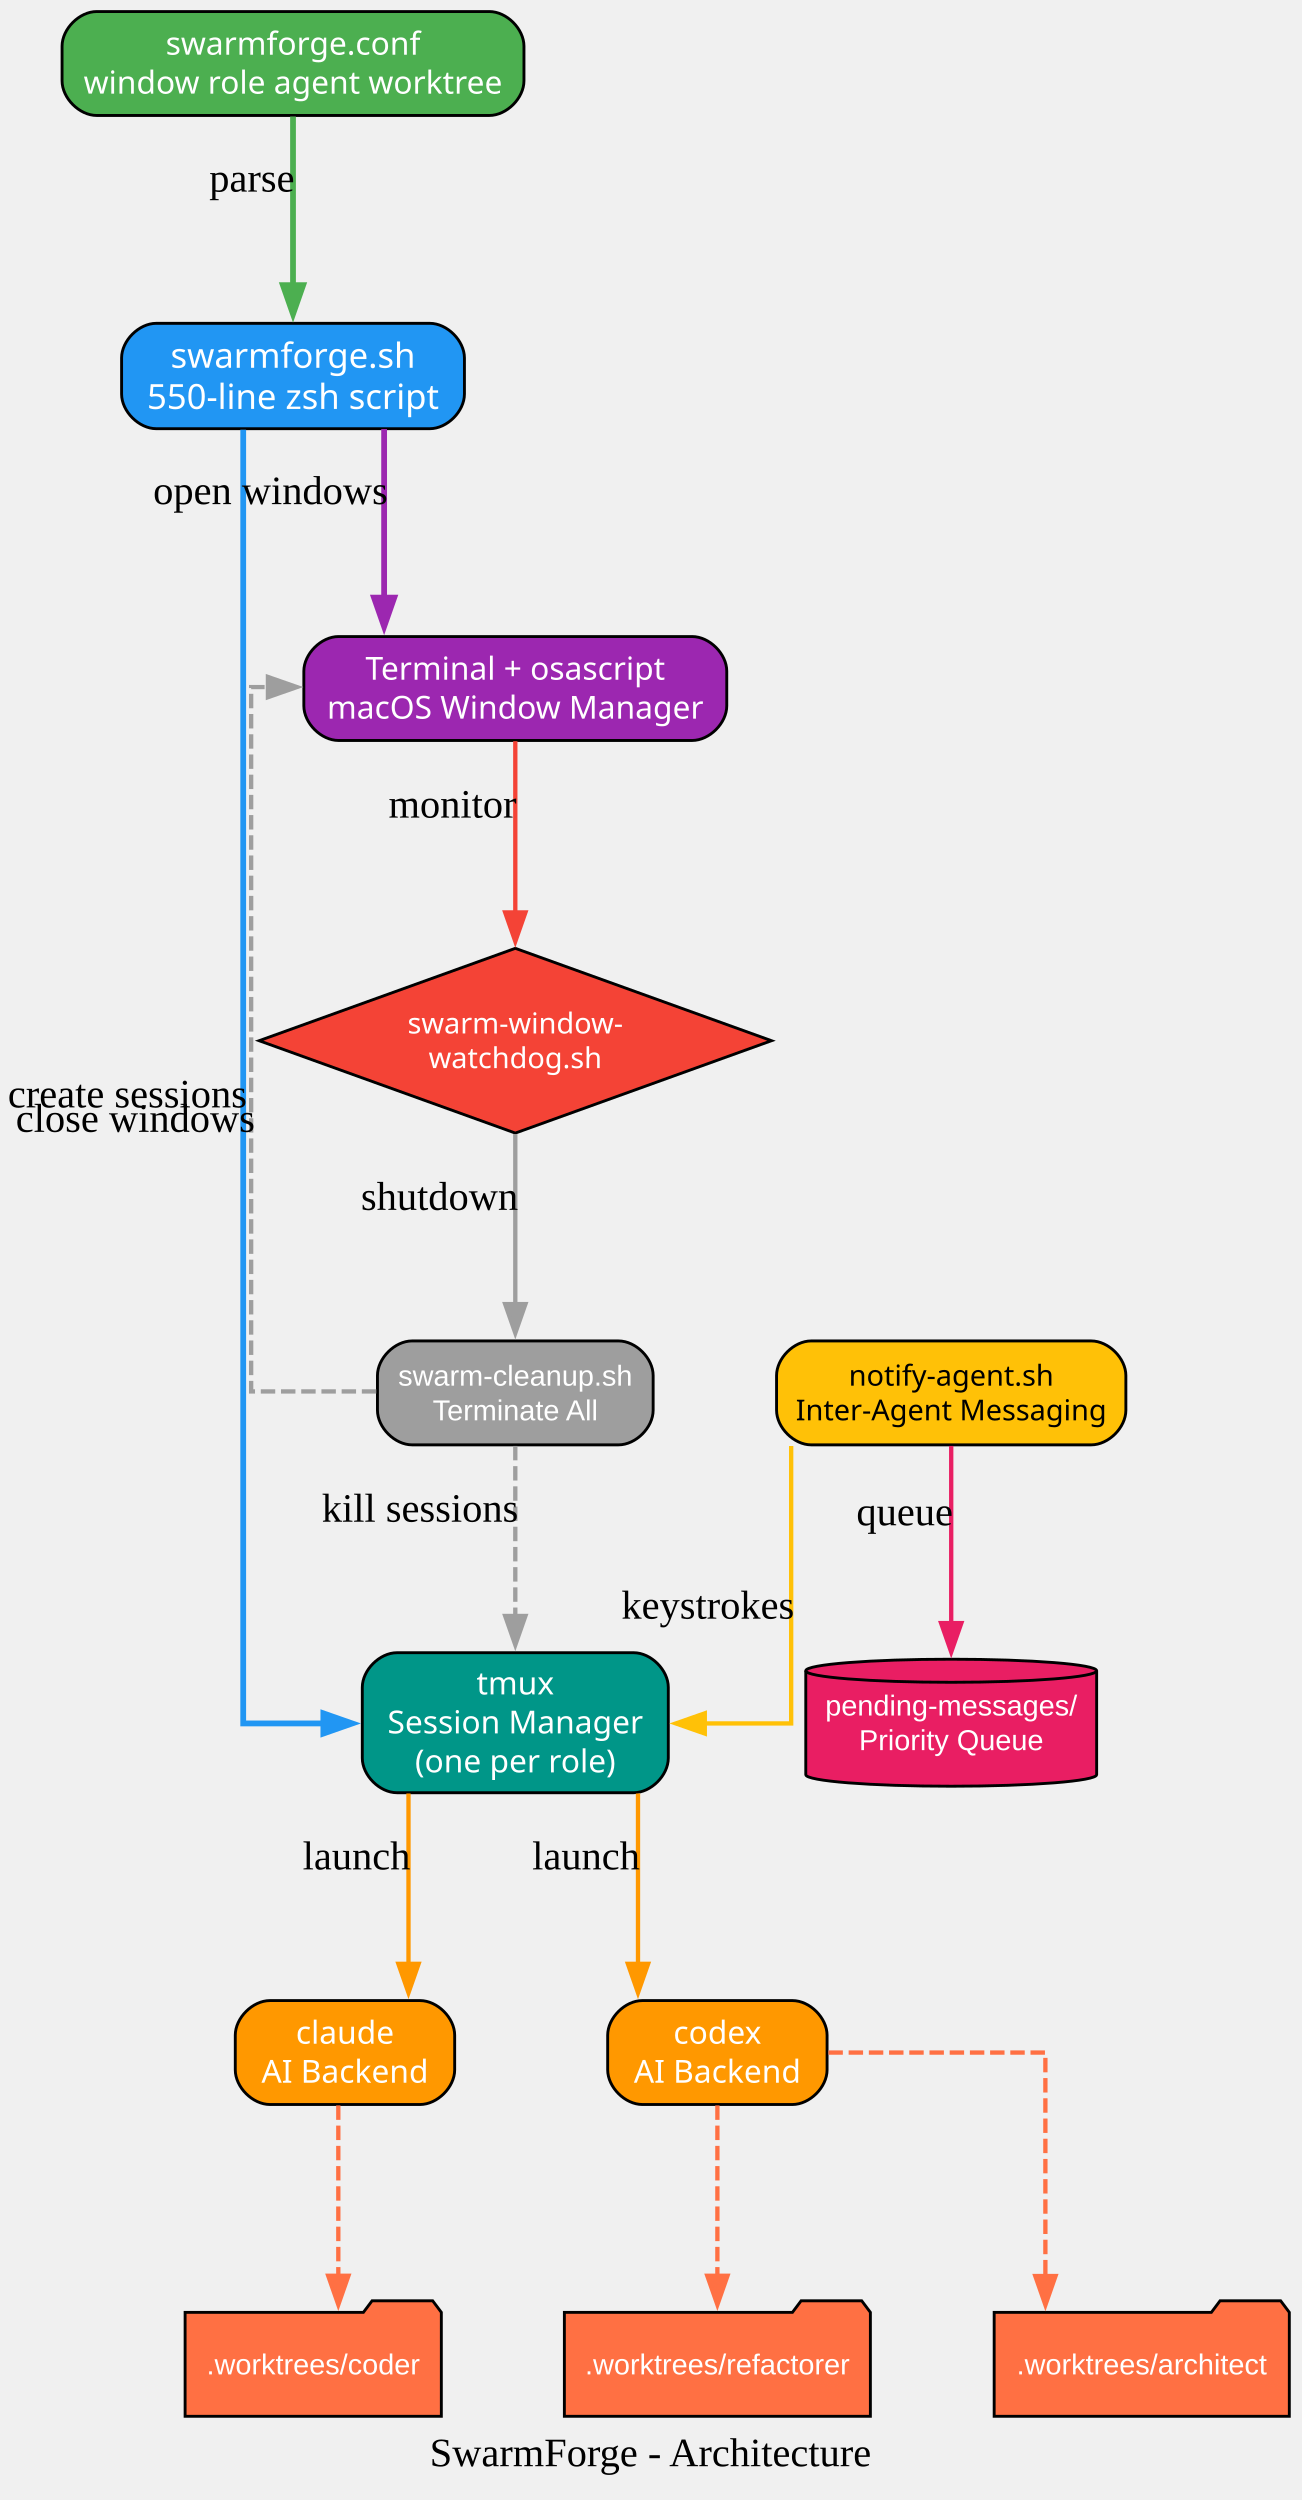
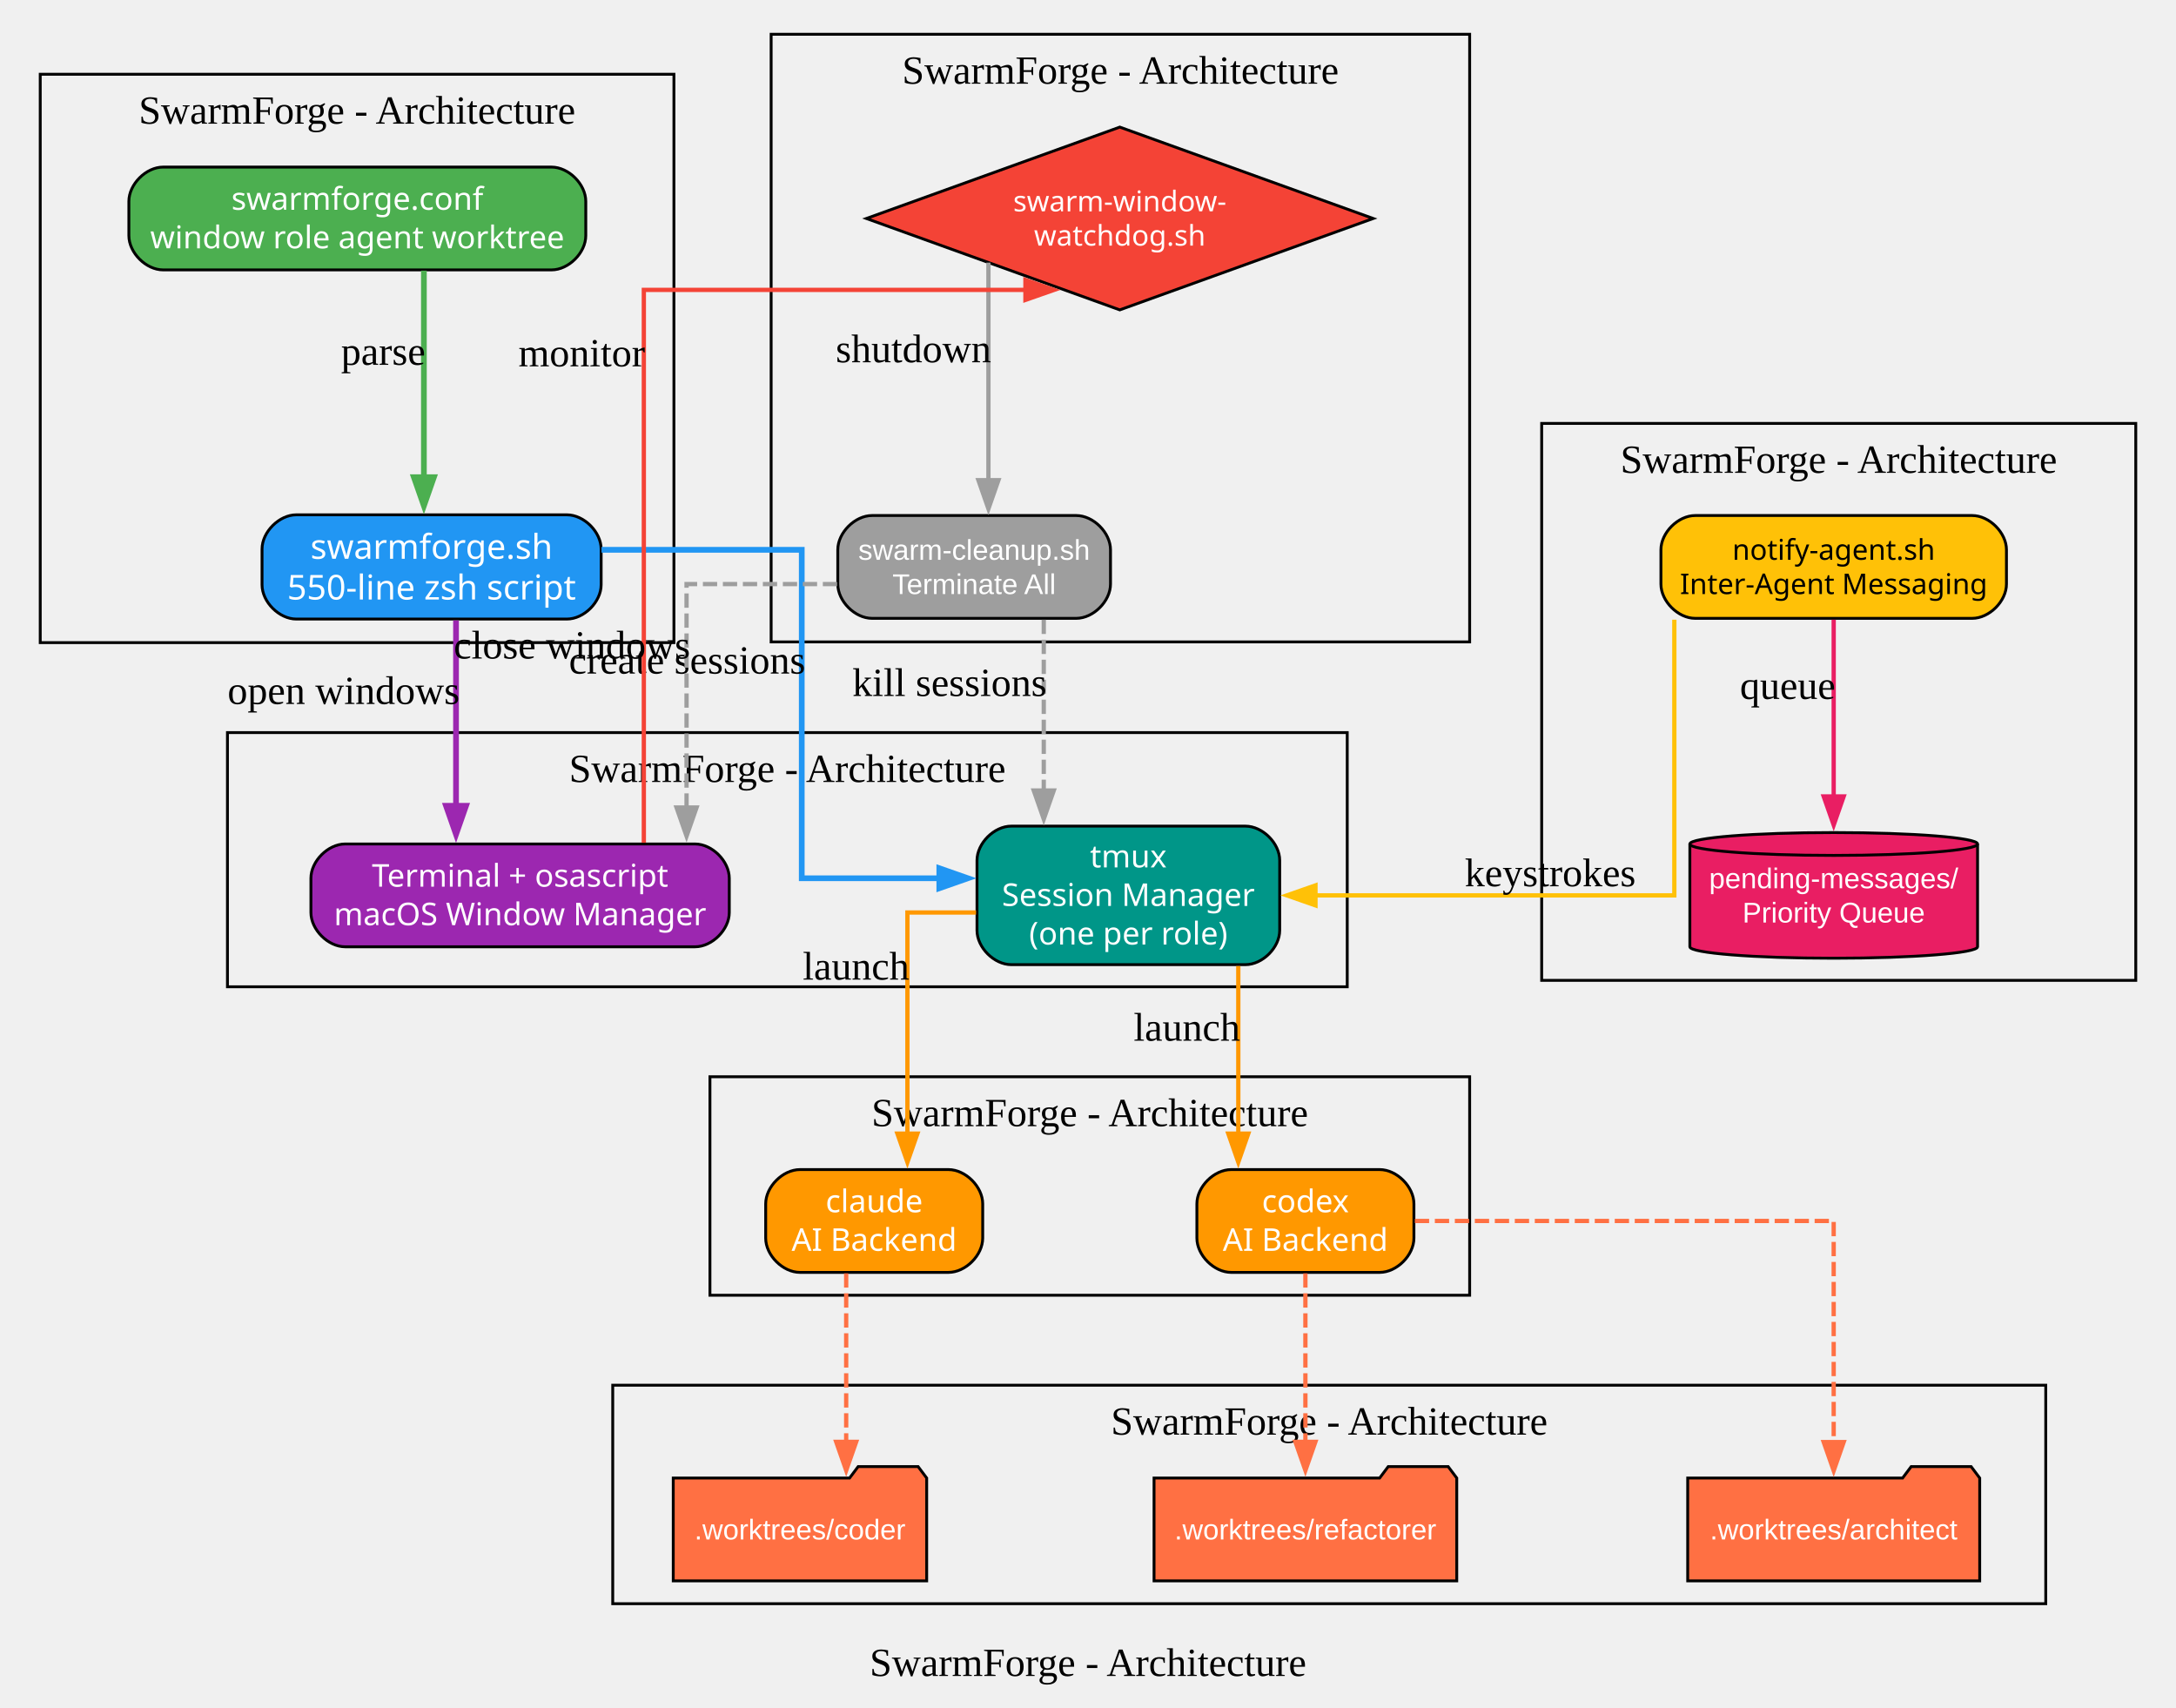
- <svg xmlns="http://www.w3.org/2000/svg" width="451.00" height="866.00" viewBox="0.00 0.00 451.00 866.00">
-   <g id="graph0" class="graph" transform="scale(1 1) rotate(0) translate(4 861.5)">
-     <text xml:space="preserve" text-anchor="middle" x="221.31" y="-7.2" font-family="Times New Roman,serif" font-size="14.00">SwarmForge - Architecture</text>
+ <svg xmlns="http://www.w3.org/2000/svg" width="762pt" height="598pt" viewBox="0.00 0.00 762.00 598.00">
+   <g id="graph0" class="graph" transform="scale(1 1) rotate(0) translate(4 594)">
+     <text xml:space="preserve" text-anchor="middle" x="377" y="-7.2" font-family="Times New Roman,serif" font-size="14.00">SwarmForge - Architecture</text>
+     <g id="clust1" class="cluster">
+       <polygon fill="none" stroke="black" points="10.09,-369 10.09,-568 232,-568 232,-369 10.09,-369" />
+       <text xml:space="preserve" text-anchor="middle" x="121.04" y="-550.7" font-family="Times New Roman,serif" font-size="14.00">SwarmForge - Architecture</text>
+     </g>
+     <g id="clust2" class="cluster">
+       <polygon fill="none" stroke="black" points="75.65,-248.5 75.65,-337.5 467.78,-337.5 467.78,-248.5 75.65,-248.5" />
+       <text xml:space="preserve" text-anchor="middle" x="271.72" y="-320.2" font-family="Times New Roman,serif" font-size="14.00">SwarmForge - Architecture</text>
+     </g>
+     <g id="clust3" class="cluster">
+       <polygon fill="none" stroke="black" points="244.61,-140.5 244.61,-217 510.65,-217 510.65,-140.5 244.61,-140.5" />
+       <text xml:space="preserve" text-anchor="middle" x="377.63" y="-199.7" font-family="Times New Roman,serif" font-size="14.00">SwarmForge - Architecture</text>
+     </g>
+     <g id="clust4" class="cluster">
+       <polygon fill="none" stroke="black" points="210.57,-32.5 210.57,-109 712.39,-109 712.39,-32.5 210.57,-32.5" />
+       <text xml:space="preserve" text-anchor="middle" x="461.48" y="-91.7" font-family="Times New Roman,serif" font-size="14.00">SwarmForge - Architecture</text>
+     </g>
+     <g id="clust5" class="cluster">
+       <polygon fill="none" stroke="black" points="535.87,-250.75 535.87,-445.75 743.91,-445.75 743.91,-250.75 535.87,-250.75" />
+       <text xml:space="preserve" text-anchor="middle" x="639.89" y="-428.45" font-family="Times New Roman,serif" font-size="14.00">SwarmForge - Architecture</text>
+     </g>
+     <g id="clust6" class="cluster">
+       <polygon fill="none" stroke="black" points="266.04,-369.25 266.04,-582 510.65,-582 510.65,-369.25 266.04,-369.25" />
+       <text xml:space="preserve" text-anchor="middle" x="388.35" y="-564.7" font-family="Times New Roman,serif" font-size="14.00">SwarmForge - Architecture</text>
+     </g>
    <g id="node1" class="node">
-       <path fill="#4caf50" stroke="black" d="M165.5,-857.5C165.5,-857.5 29.5,-857.5 29.5,-857.5 23.5,-857.5 17.5,-851.5 17.5,-845.5 17.5,-845.5 17.5,-833.5 17.5,-833.5 17.5,-827.5 23.5,-821.5 29.5,-821.5 29.5,-821.5 165.5,-821.5 165.5,-821.5 171.5,-821.5 177.5,-827.5 177.5,-833.5 177.5,-833.5 177.5,-845.5 177.5,-845.5 177.5,-851.5 171.5,-857.5 165.5,-857.5" />
-       <text xml:space="preserve" text-anchor="middle" x="97.5" y="-842.55" font-family="Arial Bold" font-size="11.00" fill="white">swarmforge.conf</text>
-       <text xml:space="preserve" text-anchor="middle" x="97.5" y="-829.05" font-family="Arial Bold" font-size="11.00" fill="white">window role agent worktree</text>
+       <path fill="#4caf50" stroke="black" d="M189.13,-535.5C189.13,-535.5 53.13,-535.5 53.13,-535.5 47.13,-535.5 41.13,-529.5 41.13,-523.5 41.13,-523.5 41.13,-511.5 41.13,-511.5 41.13,-505.5 47.13,-499.5 53.13,-499.5 53.13,-499.5 189.13,-499.5 189.13,-499.5 195.13,-499.5 201.13,-505.5 201.13,-511.5 201.13,-511.5 201.13,-523.5 201.13,-523.5 201.13,-529.5 195.13,-535.5 189.13,-535.5" />
+       <text xml:space="preserve" text-anchor="middle" x="121.13" y="-520.55" font-family="Arial Bold" font-size="11.00" fill="white">swarmforge.conf</text>
+       <text xml:space="preserve" text-anchor="middle" x="121.13" y="-507.05" font-family="Arial Bold" font-size="11.00" fill="white">window role agent worktree</text>
+     </g>
+     <g id="node7" class="node">
+       <path fill="#2196f3" stroke="black" d="M194.51,-413.75C194.51,-413.75 99.76,-413.75 99.76,-413.75 93.76,-413.75 87.76,-407.75 87.76,-401.75 87.76,-401.75 87.76,-389.25 87.76,-389.25 87.76,-383.25 93.76,-377.25 99.76,-377.25 99.76,-377.25 194.51,-377.25 194.51,-377.25 200.51,-377.25 206.51,-383.25 206.51,-389.25 206.51,-389.25 206.51,-401.75 206.51,-401.75 206.51,-407.75 200.51,-413.75 194.51,-413.75" />
+       <text xml:space="preserve" text-anchor="middle" x="147.13" y="-398.35" font-family="Arial Bold" font-size="12.00" fill="white">swarmforge.sh</text>
+       <text xml:space="preserve" text-anchor="middle" x="147.13" y="-384.1" font-family="Arial Bold" font-size="12.00" fill="white">550-line zsh script</text>
+     </g>
+     <g id="edge1" class="edge">
+       <path fill="none" stroke="#4caf50" stroke-width="2" d="M144.44,-499.24C144.44,-499.24 144.44,-426.92 144.44,-426.92" />
+       <polygon fill="#4caf50" stroke="#4caf50" stroke-width="2" points="147.94,-426.92 144.44,-416.92 140.94,-426.92 147.94,-426.92" />
+       <text xml:space="preserve" text-anchor="middle" x="130.19" y="-466.28" font-family="Times New Roman,serif" font-size="14.00">parse</text>
    </g>
    <g id="node2" class="node">
-       <path fill="#2196f3" stroke="black" d="M144.88,-749.5C144.88,-749.5 50.12,-749.5 50.12,-749.5 44.12,-749.5 38.12,-743.5 38.12,-737.5 38.12,-737.5 38.12,-725 38.12,-725 38.12,-719 44.12,-713 50.12,-713 50.12,-713 144.88,-713 144.88,-713 150.88,-713 156.88,-719 156.88,-725 156.88,-725 156.88,-737.5 156.88,-737.5 156.88,-743.5 150.88,-749.5 144.88,-749.5" />
-       <text xml:space="preserve" text-anchor="middle" x="97.5" y="-734.1" font-family="Arial Bold" font-size="12.00" fill="white">swarmforge.sh</text>
-       <text xml:space="preserve" text-anchor="middle" x="97.5" y="-719.85" font-family="Arial Bold" font-size="12.00" fill="white">550-line zsh script</text>
-     </g>
-     <g id="edge1" class="edge">
-       <path fill="none" stroke="#4caf50" stroke-width="2" d="M97.5,-821.14C97.5,-821.14 97.5,-762.73 97.5,-762.73" />
-       <polygon fill="#4caf50" stroke="#4caf50" stroke-width="2" points="101,-762.73 97.5,-752.73 94,-762.73 101,-762.73" />
-       <text xml:space="preserve" text-anchor="middle" x="83.25" y="-795.13" font-family="Times New Roman,serif" font-size="14.00">parse</text>
+       <path fill="#009688" stroke="black" d="M432.13,-304.75C432.13,-304.75 350.13,-304.75 350.13,-304.75 344.13,-304.75 338.13,-298.75 338.13,-292.75 338.13,-292.75 338.13,-268.25 338.13,-268.25 338.13,-262.25 344.13,-256.25 350.13,-256.25 350.13,-256.25 432.13,-256.25 432.13,-256.25 438.13,-256.25 444.13,-262.25 444.13,-268.25 444.13,-268.25 444.13,-292.75 444.13,-292.75 444.13,-298.75 438.13,-304.75 432.13,-304.75" />
+       <text xml:space="preserve" text-anchor="middle" x="391.13" y="-290.3" font-family="Arial Bold" font-size="11.00" fill="white">tmux</text>
+       <text xml:space="preserve" text-anchor="middle" x="391.13" y="-276.8" font-family="Arial Bold" font-size="11.00" fill="white">Session Manager</text>
+       <text xml:space="preserve" text-anchor="middle" x="391.13" y="-263.3" font-family="Arial Bold" font-size="11.00" fill="white">(one per role)</text>
    </g>
    <g id="node3" class="node">
-       <path fill="#009688" stroke="black" d="M215.5,-289C215.5,-289 133.5,-289 133.5,-289 127.5,-289 121.5,-283 121.5,-277 121.5,-277 121.5,-252.5 121.5,-252.5 121.5,-246.5 127.5,-240.5 133.5,-240.5 133.5,-240.5 215.5,-240.5 215.5,-240.5 221.5,-240.5 227.5,-246.5 227.5,-252.5 227.5,-252.5 227.5,-277 227.5,-277 227.5,-283 221.5,-289 215.5,-289" />
-       <text xml:space="preserve" text-anchor="middle" x="174.5" y="-274.55" font-family="Arial Bold" font-size="11.00" fill="white">tmux</text>
-       <text xml:space="preserve" text-anchor="middle" x="174.5" y="-261.05" font-family="Arial Bold" font-size="11.00" fill="white">Session Manager</text>
-       <text xml:space="preserve" text-anchor="middle" x="174.5" y="-247.55" font-family="Arial Bold" font-size="11.00" fill="white">(one per role)</text>
+       <path fill="#ff9800" stroke="black" d="M328.13,-184.5C328.13,-184.5 276.13,-184.5 276.13,-184.5 270.13,-184.5 264.13,-178.5 264.13,-172.5 264.13,-172.5 264.13,-160.5 264.13,-160.5 264.13,-154.5 270.13,-148.5 276.13,-148.5 276.13,-148.5 328.13,-148.5 328.13,-148.5 334.13,-148.5 340.13,-154.5 340.13,-160.5 340.13,-160.5 340.13,-172.5 340.13,-172.5 340.13,-178.5 334.13,-184.5 328.13,-184.5" />
+       <text xml:space="preserve" text-anchor="middle" x="302.13" y="-169.55" font-family="Arial Bold" font-size="11.00" fill="white">claude</text>
+       <text xml:space="preserve" text-anchor="middle" x="302.13" y="-156.05" font-family="Arial Bold" font-size="11.00" fill="white">AI Backend</text>
+     </g>
+     <g id="edge4" class="edge">
+       <path fill="none" stroke="#ff9800" stroke-width="1.5" d="M337.81,-274.5C324.41,-274.5 313.76,-274.5 313.76,-274.5 313.76,-274.5 313.76,-197.09 313.76,-197.09" />
+       <polygon fill="#ff9800" stroke="#ff9800" stroke-width="1.5" points="317.26,-197.09 313.76,-187.09 310.26,-197.09 317.26,-197.09" />
+       <text xml:space="preserve" text-anchor="middle" x="295.76" y="-251.02" font-family="Times New Roman,serif" font-size="14.00">launch</text>
+     </g>
+     <g id="node9" class="node">
+       <path fill="#ff9800" stroke="black" d="M479.13,-184.5C479.13,-184.5 427.13,-184.5 427.13,-184.5 421.13,-184.5 415.13,-178.5 415.13,-172.5 415.13,-172.5 415.13,-160.5 415.13,-160.5 415.13,-154.5 421.13,-148.5 427.13,-148.5 427.13,-148.5 479.13,-148.5 479.13,-148.5 485.13,-148.5 491.13,-154.5 491.13,-160.5 491.13,-160.5 491.13,-172.5 491.13,-172.5 491.13,-178.5 485.13,-184.5 479.13,-184.5" />
+       <text xml:space="preserve" text-anchor="middle" x="453.13" y="-169.55" font-family="Arial Bold" font-size="11.00" fill="white">codex</text>
+       <text xml:space="preserve" text-anchor="middle" x="453.13" y="-156.05" font-family="Arial Bold" font-size="11.00" fill="white">AI Backend</text>
+     </g>
+     <g id="edge5" class="edge">
+       <path fill="none" stroke="#ff9800" stroke-width="1.5" d="M429.63,-255.76C429.63,-255.76 429.63,-197.1 429.63,-197.1" />
+       <polygon fill="#ff9800" stroke="#ff9800" stroke-width="1.5" points="433.13,-197.1 429.63,-187.1 426.13,-197.1 433.13,-197.1" />
+       <text xml:space="preserve" text-anchor="middle" x="411.63" y="-229.63" font-family="Times New Roman,serif" font-size="14.00">launch</text>
+     </g>
+     <g id="node4" class="node">
+       <polygon fill="#ff7043" stroke="black" points="320.51,-76.5 317.51,-80.5 296.51,-80.5 293.51,-76.5 231.76,-76.5 231.76,-40.5 320.51,-40.5 320.51,-76.5" />
+       <text xml:space="preserve" text-anchor="middle" x="276.13" y="-55" font-family="Arial" font-size="10.00" fill="white">.worktrees/coder</text>
+     </g>
+     <g id="edge6" class="edge">
+       <path fill="none" stroke="#ff7043" stroke-width="1.5" stroke-dasharray="5,2" d="M292.32,-148.18C292.32,-148.18 292.32,-89.18 292.32,-89.18" />
+       <polygon fill="#ff7043" stroke="#ff7043" stroke-width="1.5" points="295.82,-89.18 292.32,-79.18 288.82,-89.18 295.82,-89.18" />
+     </g>
+     <g id="node5" class="node">
+       <path fill="#ffc107" stroke="black" d="M686.63,-413.5C686.63,-413.5 589.63,-413.5 589.63,-413.5 583.63,-413.5 577.63,-407.5 577.63,-401.5 577.63,-401.5 577.63,-389.5 577.63,-389.5 577.63,-383.5 583.63,-377.5 589.63,-377.5 589.63,-377.5 686.63,-377.5 686.63,-377.5 692.63,-377.5 698.63,-383.5 698.63,-389.5 698.63,-389.5 698.63,-401.5 698.63,-401.5 698.63,-407.5 692.63,-413.5 686.63,-413.5" />
+       <text xml:space="preserve" text-anchor="middle" x="638.13" y="-398" font-family="Arial Bold" font-size="10.00">notify-agent.sh</text>
+       <text xml:space="preserve" text-anchor="middle" x="638.13" y="-386" font-family="Arial Bold" font-size="10.00">Inter-Agent Messaging</text>
+     </g>
+     <g id="edge9" class="edge">
+       <path fill="none" stroke="#ffc107" stroke-width="1.5" d="M582.32,-377.02C582.32,-344.52 582.32,-280.5 582.32,-280.5 582.32,-280.5 456.66,-280.5 456.66,-280.5" />
+       <polygon fill="#ffc107" stroke="#ffc107" stroke-width="1.5" points="456.66,-277 446.66,-280.5 456.66,-284 456.66,-277" />
+       <text xml:space="preserve" text-anchor="middle" x="538.87" y="-283.7" font-family="Times New Roman,serif" font-size="14.00">keystrokes</text>
+     </g>
+     <g id="node11" class="node">
+       <path fill="#e91e63" stroke="black" d="M688.51,-298.5C688.51,-300.71 665.93,-302.5 638.13,-302.5 610.33,-302.5 587.76,-300.71 587.76,-298.5 587.76,-298.5 587.76,-262.5 587.76,-262.5 587.76,-260.29 610.33,-258.5 638.13,-258.5 665.93,-258.5 688.51,-260.29 688.51,-262.5 688.51,-262.5 688.51,-298.5 688.51,-298.5" />
+       <path fill="none" stroke="black" d="M688.51,-298.5C688.51,-296.29 665.93,-294.5 638.13,-294.5 610.33,-294.5 587.76,-296.29 587.76,-298.5" />
+       <text xml:space="preserve" text-anchor="middle" x="638.13" y="-283" font-family="Arial" font-size="10.00" fill="white">pending-messages/</text>
+       <text xml:space="preserve" text-anchor="middle" x="638.13" y="-271" font-family="Arial" font-size="10.00" fill="white">Priority Queue</text>
+     </g>
+     <g id="edge10" class="edge">
+       <path fill="none" stroke="#e91e63" stroke-width="1.5" d="M638.13,-377.02C638.13,-377.02 638.13,-315.15 638.13,-315.15" />
+       <polygon fill="#e91e63" stroke="#e91e63" stroke-width="1.5" points="641.63,-315.15 638.13,-305.15 634.63,-315.15 641.63,-315.15" />
+       <text xml:space="preserve" text-anchor="middle" x="622.01" y="-349.28" font-family="Times New Roman,serif" font-size="14.00">queue</text>
+     </g>
+     <g id="node6" class="node">
+       <polygon fill="#f44336" stroke="black" points="388.13,-549.5 299.38,-517.5 388.13,-485.5 476.88,-517.5 388.13,-549.5" />
+       <text xml:space="preserve" text-anchor="middle" x="388.13" y="-520" font-family="Arial Bold" font-size="10.00" fill="white">swarm-window-</text>
+       <text xml:space="preserve" text-anchor="middle" x="388.13" y="-508" font-family="Arial Bold" font-size="10.00" fill="white">watchdog.sh</text>
+     </g>
+     <g id="node12" class="node">
+       <path fill="#9e9e9e" stroke="black" d="M372.88,-413.5C372.88,-413.5 301.38,-413.5 301.38,-413.5 295.38,-413.5 289.38,-407.5 289.38,-401.5 289.38,-401.5 289.38,-389.5 289.38,-389.5 289.38,-383.5 295.38,-377.5 301.38,-377.5 301.38,-377.5 372.88,-377.5 372.88,-377.5 378.88,-377.5 384.88,-383.5 384.88,-389.5 384.88,-389.5 384.88,-401.5 384.88,-401.5 384.88,-407.5 378.88,-413.5 372.88,-413.5" />
+       <text xml:space="preserve" text-anchor="middle" x="337.13" y="-398" font-family="Arial" font-size="10.00" fill="white">swarm-cleanup.sh</text>
+       <text xml:space="preserve" text-anchor="middle" x="337.13" y="-386" font-family="Arial" font-size="10.00" fill="white">Terminate All</text>
+     </g>
+     <g id="edge12" class="edge">
+       <path fill="none" stroke="#9e9e9e" stroke-width="1.5" d="M342.13,-502.05C342.13,-502.05 342.13,-425.87 342.13,-425.87" />
+       <polygon fill="#9e9e9e" stroke="#9e9e9e" stroke-width="1.5" points="345.63,-425.87 342.13,-415.87 338.63,-425.87 345.63,-425.87" />
+       <text xml:space="preserve" text-anchor="middle" x="315.88" y="-467.16" font-family="Times New Roman,serif" font-size="14.00">shutdown</text>
    </g>
    <g id="edge2" class="edge">
-       <path fill="none" stroke="#2196f3" stroke-width="2" d="M80.25,-712.66C80.25,-625.85 80.25,-264.5 80.25,-264.5 80.25,-264.5 108.01,-264.5 108.01,-264.5" />
-       <polygon fill="#2196f3" stroke="#2196f3" stroke-width="2" points="108.01,-268 118.01,-264.5 108.01,-261 108.01,-268" />
-       <text xml:space="preserve" text-anchor="middle" x="40.12" y="-477.9" font-family="Times New Roman,serif" font-size="14.00">create sessions</text>
+       <path fill="none" stroke="#2196f3" stroke-width="2" d="M206.63,-401.5C240.71,-401.5 276.76,-401.5 276.76,-401.5 276.76,-401.5 276.76,-286.5 276.76,-286.5 276.76,-286.5 324.93,-286.5 324.93,-286.5" />
+       <polygon fill="#2196f3" stroke="#2196f3" stroke-width="2" points="324.93,-290 334.93,-286.5 324.93,-283 324.93,-290" />
+       <text xml:space="preserve" text-anchor="middle" x="236.63" y="-358.17" font-family="Times New Roman,serif" font-size="14.00">create sessions</text>
    </g>
-     <g id="node4" class="node">
-       <path fill="#9c27b0" stroke="black" d="M235.75,-641C235.75,-641 113.25,-641 113.25,-641 107.25,-641 101.25,-635 101.25,-629 101.25,-629 101.25,-617 101.25,-617 101.25,-611 107.25,-605 113.25,-605 113.25,-605 235.75,-605 235.75,-605 241.75,-605 247.75,-611 247.75,-617 247.75,-617 247.75,-629 247.75,-629 247.75,-635 241.75,-641 235.75,-641" />
-       <text xml:space="preserve" text-anchor="middle" x="174.5" y="-626.05" font-family="Arial Bold" font-size="11.00" fill="white">Terminal + osascript</text>
-       <text xml:space="preserve" text-anchor="middle" x="174.5" y="-612.55" font-family="Arial Bold" font-size="11.00" fill="white">macOS Window Manager</text>
+     <g id="node8" class="node">
+       <path fill="#9c27b0" stroke="black" d="M239.38,-298.5C239.38,-298.5 116.88,-298.5 116.88,-298.5 110.88,-298.5 104.88,-292.5 104.88,-286.5 104.88,-286.5 104.88,-274.5 104.88,-274.5 104.88,-268.5 110.88,-262.5 116.88,-262.5 116.88,-262.5 239.38,-262.5 239.38,-262.5 245.38,-262.5 251.38,-268.5 251.38,-274.5 251.38,-274.5 251.38,-286.5 251.38,-286.5 251.38,-292.5 245.38,-298.5 239.38,-298.5" />
+       <text xml:space="preserve" text-anchor="middle" x="178.13" y="-283.55" font-family="Arial Bold" font-size="11.00" fill="white">Terminal + osascript</text>
+       <text xml:space="preserve" text-anchor="middle" x="178.13" y="-270.05" font-family="Arial Bold" font-size="11.00" fill="white">macOS Window Manager</text>
    </g>
    <g id="edge3" class="edge">
-       <path fill="none" stroke="#9c27b0" stroke-width="2" d="M129.06,-712.89C129.06,-712.89 129.06,-654.48 129.06,-654.48" />
-       <polygon fill="#9c27b0" stroke="#9c27b0" stroke-width="2" points="132.56,-654.48 129.06,-644.48 125.56,-654.48 132.56,-654.48" />
-       <text xml:space="preserve" text-anchor="middle" x="89.69" y="-686.88" font-family="Times New Roman,serif" font-size="14.00">open windows</text>
-     </g>
-     <g id="node5" class="node">
-       <path fill="#ff9800" stroke="black" d="M141.5,-168.5C141.5,-168.5 89.5,-168.5 89.5,-168.5 83.5,-168.5 77.5,-162.5 77.5,-156.5 77.5,-156.5 77.5,-144.5 77.5,-144.5 77.5,-138.5 83.5,-132.5 89.5,-132.5 89.5,-132.5 141.5,-132.5 141.5,-132.5 147.5,-132.5 153.5,-138.5 153.5,-144.5 153.5,-144.5 153.5,-156.5 153.5,-156.5 153.5,-162.5 147.5,-168.5 141.5,-168.5" />
-       <text xml:space="preserve" text-anchor="middle" x="115.5" y="-153.55" font-family="Arial Bold" font-size="11.00" fill="white">claude</text>
-       <text xml:space="preserve" text-anchor="middle" x="115.5" y="-140.05" font-family="Arial Bold" font-size="11.00" fill="white">AI Backend</text>
-     </g>
-     <g id="edge4" class="edge">
-       <path fill="none" stroke="#ff9800" stroke-width="1.5" d="M137.5,-240.24C137.5,-240.24 137.5,-181.23 137.5,-181.23" />
-       <polygon fill="#ff9800" stroke="#ff9800" stroke-width="1.5" points="141,-181.23 137.5,-171.23 134,-181.23 141,-181.23" />
-       <text xml:space="preserve" text-anchor="middle" x="119.5" y="-213.94" font-family="Times New Roman,serif" font-size="14.00">launch</text>
-     </g>
-     <g id="node6" class="node">
-       <path fill="#ff9800" stroke="black" d="M270.5,-168.5C270.5,-168.5 218.5,-168.5 218.5,-168.5 212.5,-168.5 206.5,-162.5 206.5,-156.5 206.5,-156.5 206.5,-144.5 206.5,-144.5 206.5,-138.5 212.5,-132.5 218.5,-132.5 218.5,-132.5 270.5,-132.5 270.5,-132.5 276.5,-132.5 282.5,-138.5 282.5,-144.5 282.5,-144.5 282.5,-156.5 282.5,-156.5 282.5,-162.5 276.5,-168.5 270.5,-168.5" />
-       <text xml:space="preserve" text-anchor="middle" x="244.5" y="-153.55" font-family="Arial Bold" font-size="11.00" fill="white">codex</text>
-       <text xml:space="preserve" text-anchor="middle" x="244.5" y="-140.05" font-family="Arial Bold" font-size="11.00" fill="white">AI Backend</text>
-     </g>
-     <g id="edge5" class="edge">
-       <path fill="none" stroke="#ff9800" stroke-width="1.5" d="M217,-240.24C217,-240.24 217,-181.23 217,-181.23" />
-       <polygon fill="#ff9800" stroke="#ff9800" stroke-width="1.5" points="220.5,-181.23 217,-171.23 213.5,-181.23 220.5,-181.23" />
-       <text xml:space="preserve" text-anchor="middle" x="199" y="-213.94" font-family="Times New Roman,serif" font-size="14.00">launch</text>
-     </g>
-     <g id="node12" class="node">
-       <polygon fill="#f44336" stroke="black" points="174.5,-533 85.75,-501 174.5,-469 263.25,-501 174.5,-533" />
-       <text xml:space="preserve" text-anchor="middle" x="174.5" y="-503.5" font-family="Arial Bold" font-size="10.00" fill="white">swarm-window-</text>
-       <text xml:space="preserve" text-anchor="middle" x="174.5" y="-491.5" font-family="Arial Bold" font-size="10.00" fill="white">watchdog.sh</text>
+       <path fill="none" stroke="#9c27b0" stroke-width="2" d="M155.69,-376.77C155.69,-376.77 155.69,-311.87 155.69,-311.87" />
+       <polygon fill="#9c27b0" stroke="#9c27b0" stroke-width="2" points="159.19,-311.87 155.69,-301.87 152.19,-311.87 159.19,-311.87" />
+       <text xml:space="preserve" text-anchor="middle" x="116.32" y="-347.52" font-family="Times New Roman,serif" font-size="14.00">open windows</text>
    </g>
    <g id="edge11" class="edge">
-       <path fill="none" stroke="#f44336" stroke-width="1.5" d="M174.5,-604.74C174.5,-604.74 174.5,-545.43 174.5,-545.43" />
-       <polygon fill="#f44336" stroke="#f44336" stroke-width="1.5" points="178,-545.43 174.5,-535.43 171,-545.43 178,-545.43" />
-       <text xml:space="preserve" text-anchor="middle" x="152.75" y="-578.28" font-family="Times New Roman,serif" font-size="14.00">monitor</text>
+       <path fill="none" stroke="#f44336" stroke-width="1.5" d="M221.46,-298.94C221.46,-350.52 221.46,-492.5 221.46,-492.5 221.46,-492.5 355.09,-492.5 355.09,-492.5" />
+       <polygon fill="#f44336" stroke="#f44336" stroke-width="1.5" points="355.09,-496 365.09,-492.5 355.09,-489 355.09,-496" />
+       <text xml:space="preserve" text-anchor="middle" x="199.71" y="-465.73" font-family="Times New Roman,serif" font-size="14.00">monitor</text>
    </g>
-     <g id="node7" class="node">
-       <polygon fill="#ff7043" stroke="black" points="148.88,-60.5 145.88,-64.5 124.88,-64.5 121.88,-60.5 60.12,-60.5 60.12,-24.5 148.88,-24.5 148.88,-60.5" />
-       <text xml:space="preserve" text-anchor="middle" x="104.5" y="-39" font-family="Arial" font-size="10.00" fill="white">.worktrees/coder</text>
-     </g>
-     <g id="edge6" class="edge">
-       <path fill="none" stroke="#ff7043" stroke-width="1.5" stroke-dasharray="5,2" d="M113.19,-132.18C113.19,-132.18 113.19,-73.18 113.19,-73.18" />
-       <polygon fill="#ff7043" stroke="#ff7043" stroke-width="1.5" points="116.69,-73.18 113.19,-63.18 109.69,-73.18 116.69,-73.18" />
-     </g>
-     <g id="node8" class="node">
-       <polygon fill="#ff7043" stroke="black" points="297.5,-60.5 294.5,-64.5 273.5,-64.5 270.5,-60.5 191.5,-60.5 191.5,-24.5 297.5,-24.5 297.5,-60.5" />
-       <text xml:space="preserve" text-anchor="middle" x="244.5" y="-39" font-family="Arial" font-size="10.00" fill="white">.worktrees/refactorer</text>
+     <g id="node10" class="node">
+       <polygon fill="#ff7043" stroke="black" points="506.13,-76.5 503.13,-80.5 482.13,-80.5 479.13,-76.5 400.13,-76.5 400.13,-40.5 506.13,-40.5 506.13,-76.5" />
+       <text xml:space="preserve" text-anchor="middle" x="453.13" y="-55" font-family="Arial" font-size="10.00" fill="white">.worktrees/refactorer</text>
    </g>
    <g id="edge7" class="edge">
-       <path fill="none" stroke="#ff7043" stroke-width="1.5" stroke-dasharray="5,2" d="M244.5,-132.18C244.5,-132.18 244.5,-73.18 244.5,-73.18" />
-       <polygon fill="#ff7043" stroke="#ff7043" stroke-width="1.5" points="248,-73.18 244.5,-63.18 241,-73.18 248,-73.18" />
+       <path fill="none" stroke="#ff7043" stroke-width="1.5" stroke-dasharray="5,2" d="M453.13,-148.18C453.13,-148.18 453.13,-89.18 453.13,-89.18" />
+       <polygon fill="#ff7043" stroke="#ff7043" stroke-width="1.5" points="456.63,-89.18 453.13,-79.18 449.63,-89.18 456.63,-89.18" />
    </g>
-     <g id="node9" class="node">
-       <polygon fill="#ff7043" stroke="black" points="442.62,-60.5 439.62,-64.5 418.62,-64.5 415.62,-60.5 340.38,-60.5 340.38,-24.5 442.62,-24.5 442.62,-60.5" />
-       <text xml:space="preserve" text-anchor="middle" x="391.5" y="-39" font-family="Arial" font-size="10.00" fill="white">.worktrees/architect</text>
+     <g id="node13" class="node">
+       <polygon fill="#ff7043" stroke="black" points="689.26,-76.5 686.26,-80.5 665.26,-80.5 662.26,-76.5 587.01,-76.5 587.01,-40.5 689.26,-40.5 689.26,-76.5" />
+       <text xml:space="preserve" text-anchor="middle" x="638.13" y="-55" font-family="Arial" font-size="10.00" fill="white">.worktrees/architect</text>
    </g>
    <g id="edge8" class="edge">
-       <path fill="none" stroke="#ff7043" stroke-width="1.5" stroke-dasharray="5,2" d="M282.97,-150.5C315.93,-150.5 358.12,-150.5 358.12,-150.5 358.12,-150.5 358.12,-73.09 358.12,-73.09" />
-       <polygon fill="#ff7043" stroke="#ff7043" stroke-width="1.5" points="361.63,-73.09 358.13,-63.09 354.63,-73.09 361.63,-73.09" />
-     </g>
-     <g id="node10" class="node">
-       <path fill="#ffc107" stroke="black" d="M374,-397C374,-397 277,-397 277,-397 271,-397 265,-391 265,-385 265,-385 265,-373 265,-373 265,-367 271,-361 277,-361 277,-361 374,-361 374,-361 380,-361 386,-367 386,-373 386,-373 386,-385 386,-385 386,-391 380,-397 374,-397" />
-       <text xml:space="preserve" text-anchor="middle" x="325.5" y="-381.5" font-family="Arial Bold" font-size="10.00">notify-agent.sh</text>
-       <text xml:space="preserve" text-anchor="middle" x="325.5" y="-369.5" font-family="Arial Bold" font-size="10.00">Inter-Agent Messaging</text>
-     </g>
-     <g id="edge9" class="edge">
-       <path fill="none" stroke="#ffc107" stroke-width="1.5" d="M270.06,-360.6C270.06,-328.24 270.06,-264.5 270.06,-264.5 270.06,-264.5 240.14,-264.5 240.14,-264.5" />
-       <polygon fill="#ffc107" stroke="#ffc107" stroke-width="1.5" points="240.14,-261 230.14,-264.5 240.14,-268 240.14,-261" />
-       <text xml:space="preserve" text-anchor="middle" x="241.19" y="-300.79" font-family="Times New Roman,serif" font-size="14.00">keystrokes</text>
-     </g>
-     <g id="node11" class="node">
-       <path fill="#e91e63" stroke="black" d="M375.88,-282.75C375.88,-284.96 353.3,-286.75 325.5,-286.75 297.7,-286.75 275.12,-284.96 275.12,-282.75 275.12,-282.75 275.12,-246.75 275.12,-246.75 275.12,-244.54 297.7,-242.75 325.5,-242.75 353.3,-242.75 375.88,-244.54 375.88,-246.75 375.88,-246.75 375.88,-282.75 375.88,-282.75" />
-       <path fill="none" stroke="black" d="M375.88,-282.75C375.88,-280.54 353.3,-278.75 325.5,-278.75 297.7,-278.75 275.12,-280.54 275.12,-282.75" />
-       <text xml:space="preserve" text-anchor="middle" x="325.5" y="-267.25" font-family="Arial" font-size="10.00" fill="white">pending-messages/</text>
-       <text xml:space="preserve" text-anchor="middle" x="325.5" y="-255.25" font-family="Arial" font-size="10.00" fill="white">Priority Queue</text>
-     </g>
-     <g id="edge10" class="edge">
-       <path fill="none" stroke="#e91e63" stroke-width="1.5" d="M325.5,-360.64C325.5,-360.64 325.5,-299.25 325.5,-299.25" />
-       <polygon fill="#e91e63" stroke="#e91e63" stroke-width="1.5" points="329,-299.25 325.5,-289.25 322,-299.25 329,-299.25" />
-       <text xml:space="preserve" text-anchor="middle" x="309.38" y="-333.15" font-family="Times New Roman,serif" font-size="14.00">queue</text>
-     </g>
-     <g id="node13" class="node">
-       <path fill="#9e9e9e" stroke="black" d="M210.25,-397C210.25,-397 138.75,-397 138.75,-397 132.75,-397 126.75,-391 126.75,-385 126.75,-385 126.75,-373 126.75,-373 126.75,-367 132.75,-361 138.75,-361 138.75,-361 210.25,-361 210.25,-361 216.25,-361 222.25,-367 222.25,-373 222.25,-373 222.25,-385 222.25,-385 222.25,-391 216.25,-397 210.25,-397" />
-       <text xml:space="preserve" text-anchor="middle" x="174.5" y="-381.5" font-family="Arial" font-size="10.00" fill="white">swarm-cleanup.sh</text>
-       <text xml:space="preserve" text-anchor="middle" x="174.5" y="-369.5" font-family="Arial" font-size="10.00" fill="white">Terminate All</text>
-     </g>
-     <g id="edge12" class="edge">
-       <path fill="none" stroke="#9e9e9e" stroke-width="1.5" d="M174.5,-468.63C174.5,-468.63 174.5,-409.75 174.5,-409.75" />
-       <polygon fill="#9e9e9e" stroke="#9e9e9e" stroke-width="1.5" points="178,-409.75 174.5,-399.75 171,-409.75 178,-409.75" />
-       <text xml:space="preserve" text-anchor="middle" x="148.25" y="-442.39" font-family="Times New Roman,serif" font-size="14.00">shutdown</text>
+       <path fill="none" stroke="#ff7043" stroke-width="1.5" stroke-dasharray="5,2" d="M491.46,-166.5C545.65,-166.5 638.13,-166.5 638.13,-166.5 638.13,-166.5 638.13,-89.09 638.13,-89.09" />
+       <polygon fill="#ff7043" stroke="#ff7043" stroke-width="1.5" points="641.63,-89.09 638.13,-79.09 634.63,-89.09 641.63,-89.09" />
    </g>
    <g id="edge13" class="edge">
-       <path fill="none" stroke="#9e9e9e" stroke-width="1.5" stroke-dasharray="5,2" d="M174.5,-360.64C174.5,-360.64 174.5,-301.73 174.5,-301.73" />
-       <polygon fill="#9e9e9e" stroke="#9e9e9e" stroke-width="1.5" points="178,-301.73 174.5,-291.73 171,-301.73 178,-301.73" />
-       <text xml:space="preserve" text-anchor="middle" x="141.5" y="-334.38" font-family="Times New Roman,serif" font-size="14.00">kill sessions</text>
+       <path fill="none" stroke="#9e9e9e" stroke-width="1.5" stroke-dasharray="5,2" d="M361.51,-377.02C361.51,-377.02 361.51,-317.22 361.51,-317.22" />
+       <polygon fill="#9e9e9e" stroke="#9e9e9e" stroke-width="1.5" points="365.01,-317.22 361.51,-307.22 358.01,-317.22 365.01,-317.22" />
+       <text xml:space="preserve" text-anchor="middle" x="328.51" y="-350.32" font-family="Times New Roman,serif" font-size="14.00">kill sessions</text>
    </g>
    <g id="edge14" class="edge">
-       <path fill="none" stroke="#9e9e9e" stroke-width="1.5" stroke-dasharray="5,2" d="M126.34,-379.5C104.29,-379.5 83,-379.5 83,-379.5 83,-379.5 83,-623.5 83,-623.5 83,-623.5 88.81,-623.5 88.81,-623.5" />
-       <polygon fill="#9e9e9e" stroke="#9e9e9e" stroke-width="1.5" points="88.81,-627 98.81,-623.5 88.81,-620 88.81,-627" />
-       <text xml:space="preserve" text-anchor="middle" x="42.88" y="-469.43" font-family="Times New Roman,serif" font-size="14.00">close windows</text>
+       <path fill="none" stroke="#9e9e9e" stroke-width="1.5" stroke-dasharray="5,2" d="M289.14,-389.5C263.2,-389.5 236.42,-389.5 236.42,-389.5 236.42,-389.5 236.42,-311.26 236.42,-311.26" />
+       <polygon fill="#9e9e9e" stroke="#9e9e9e" stroke-width="1.5" points="239.92,-311.26 236.42,-301.26 232.92,-311.26 239.92,-311.26" />
+       <text xml:space="preserve" text-anchor="middle" x="196.3" y="-363.44" font-family="Times New Roman,serif" font-size="14.00">close windows</text>
    </g>
  </g>
</svg>
